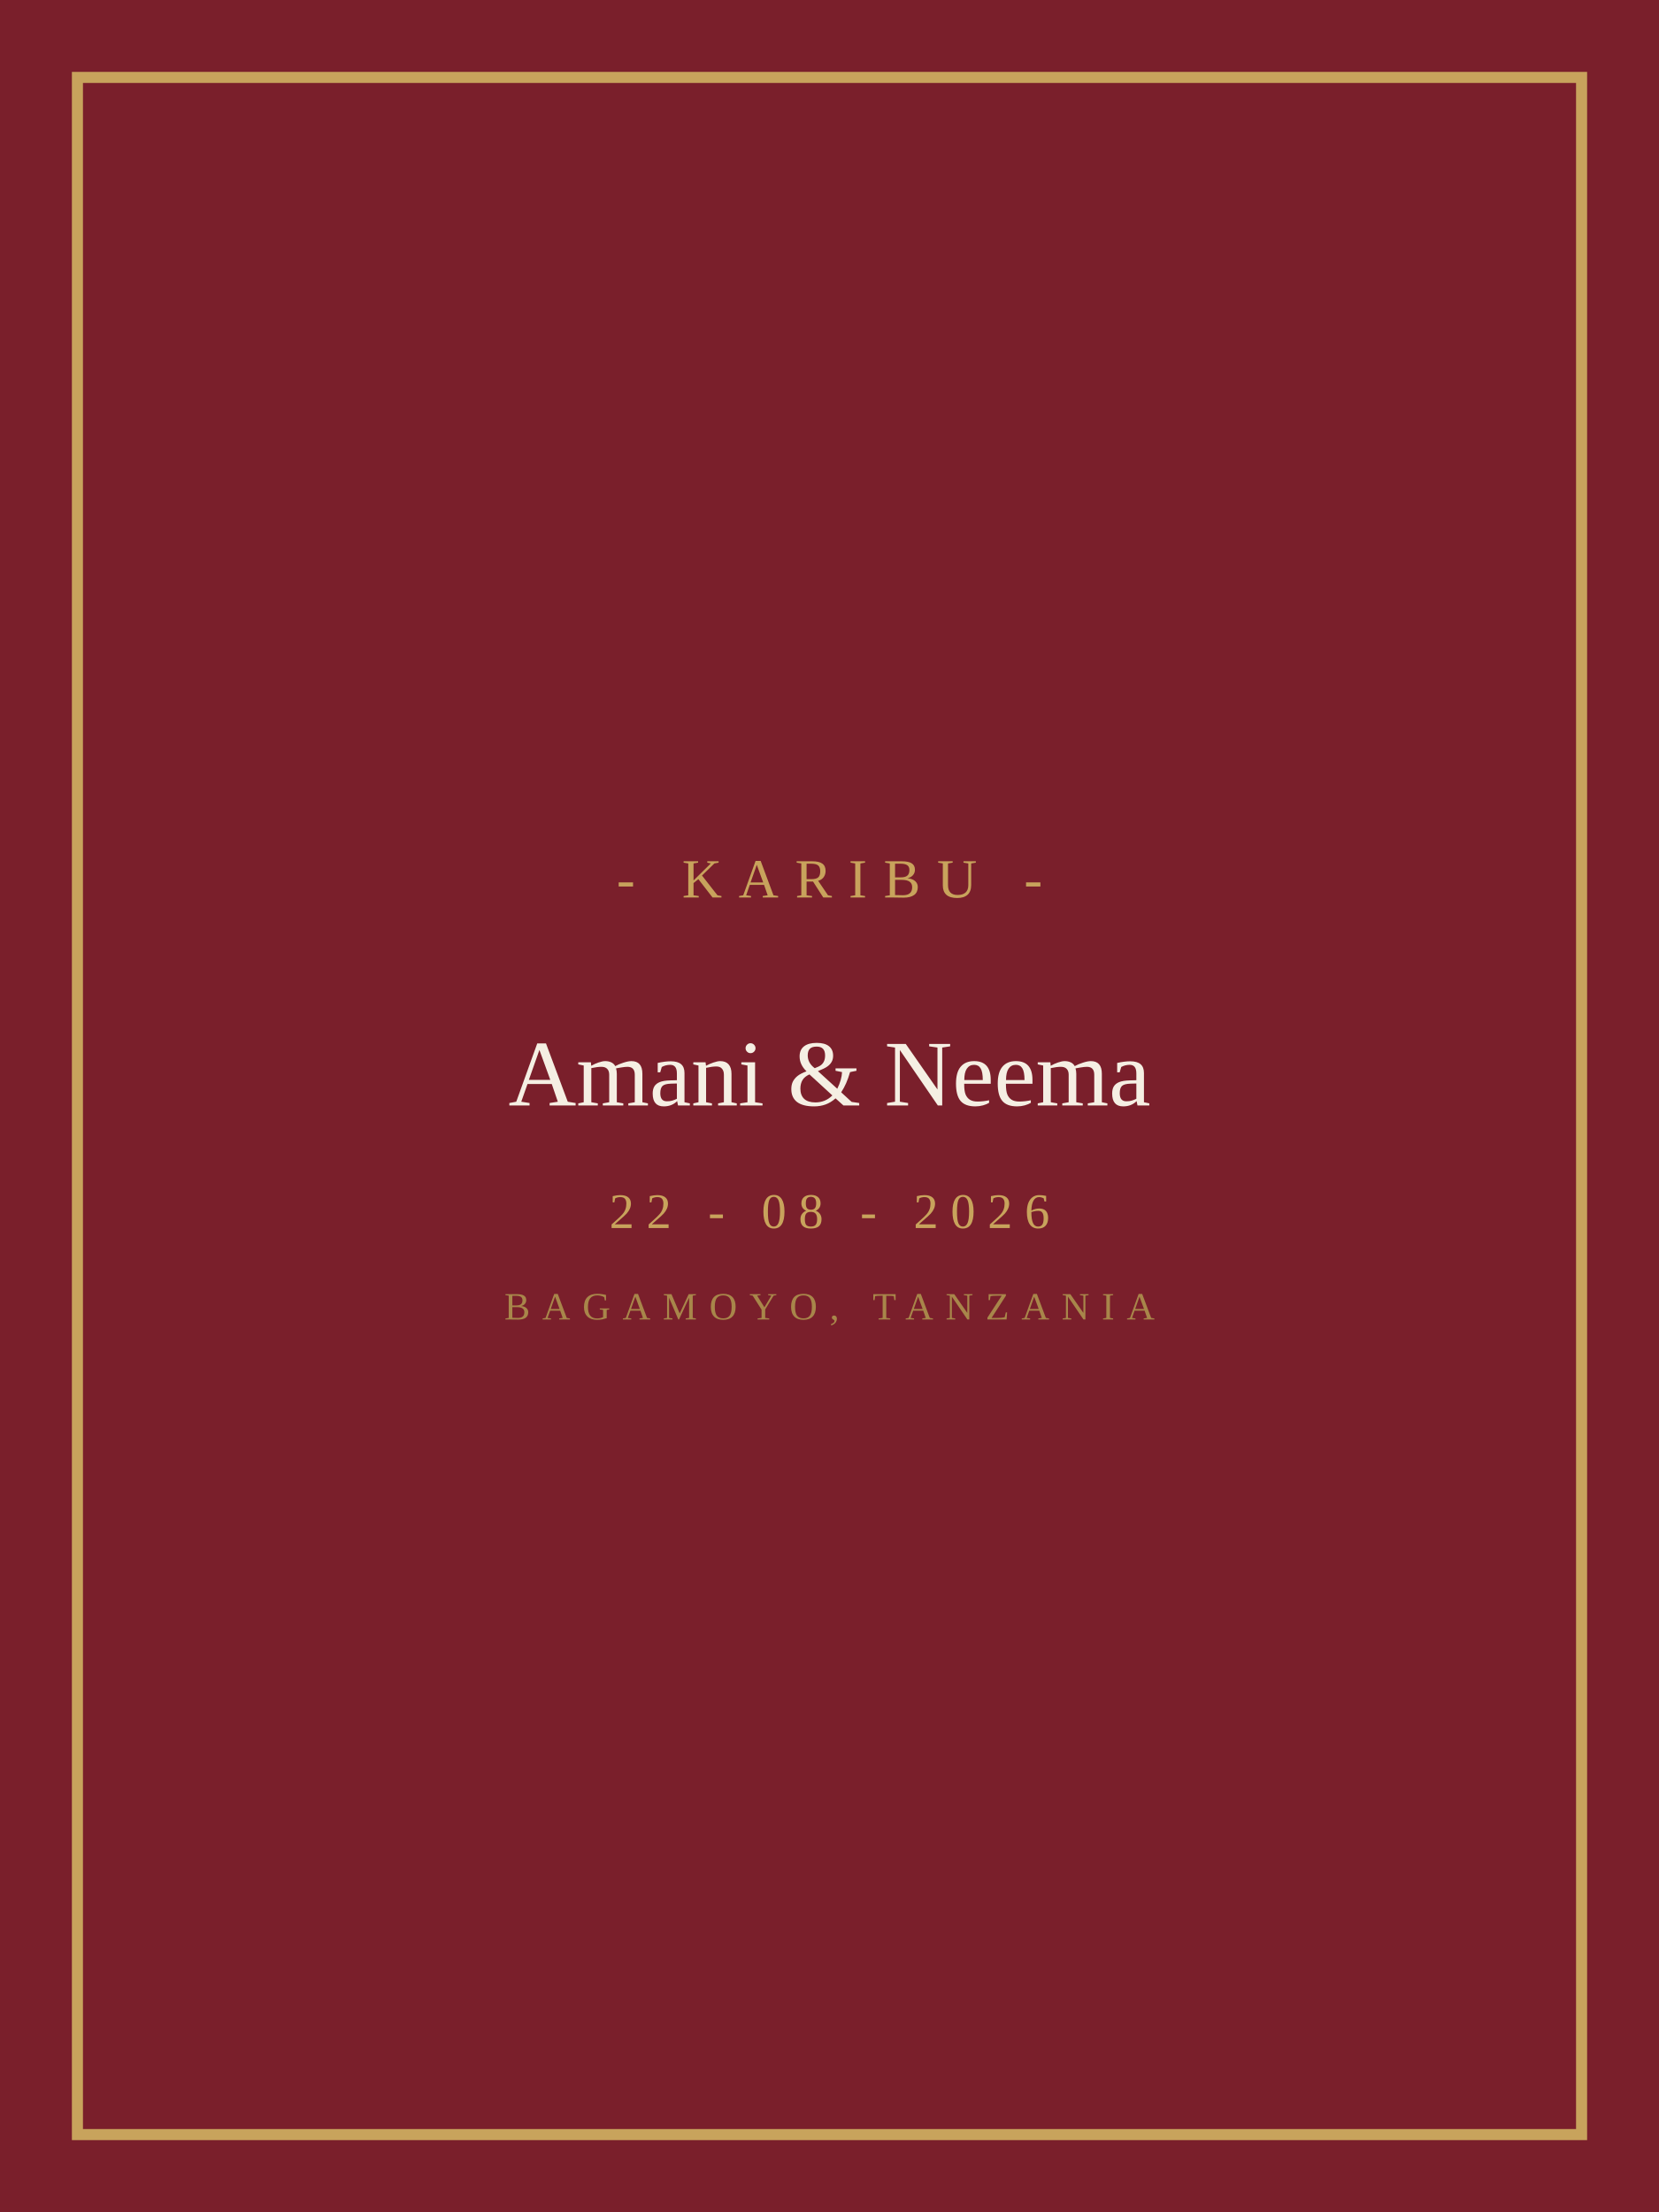
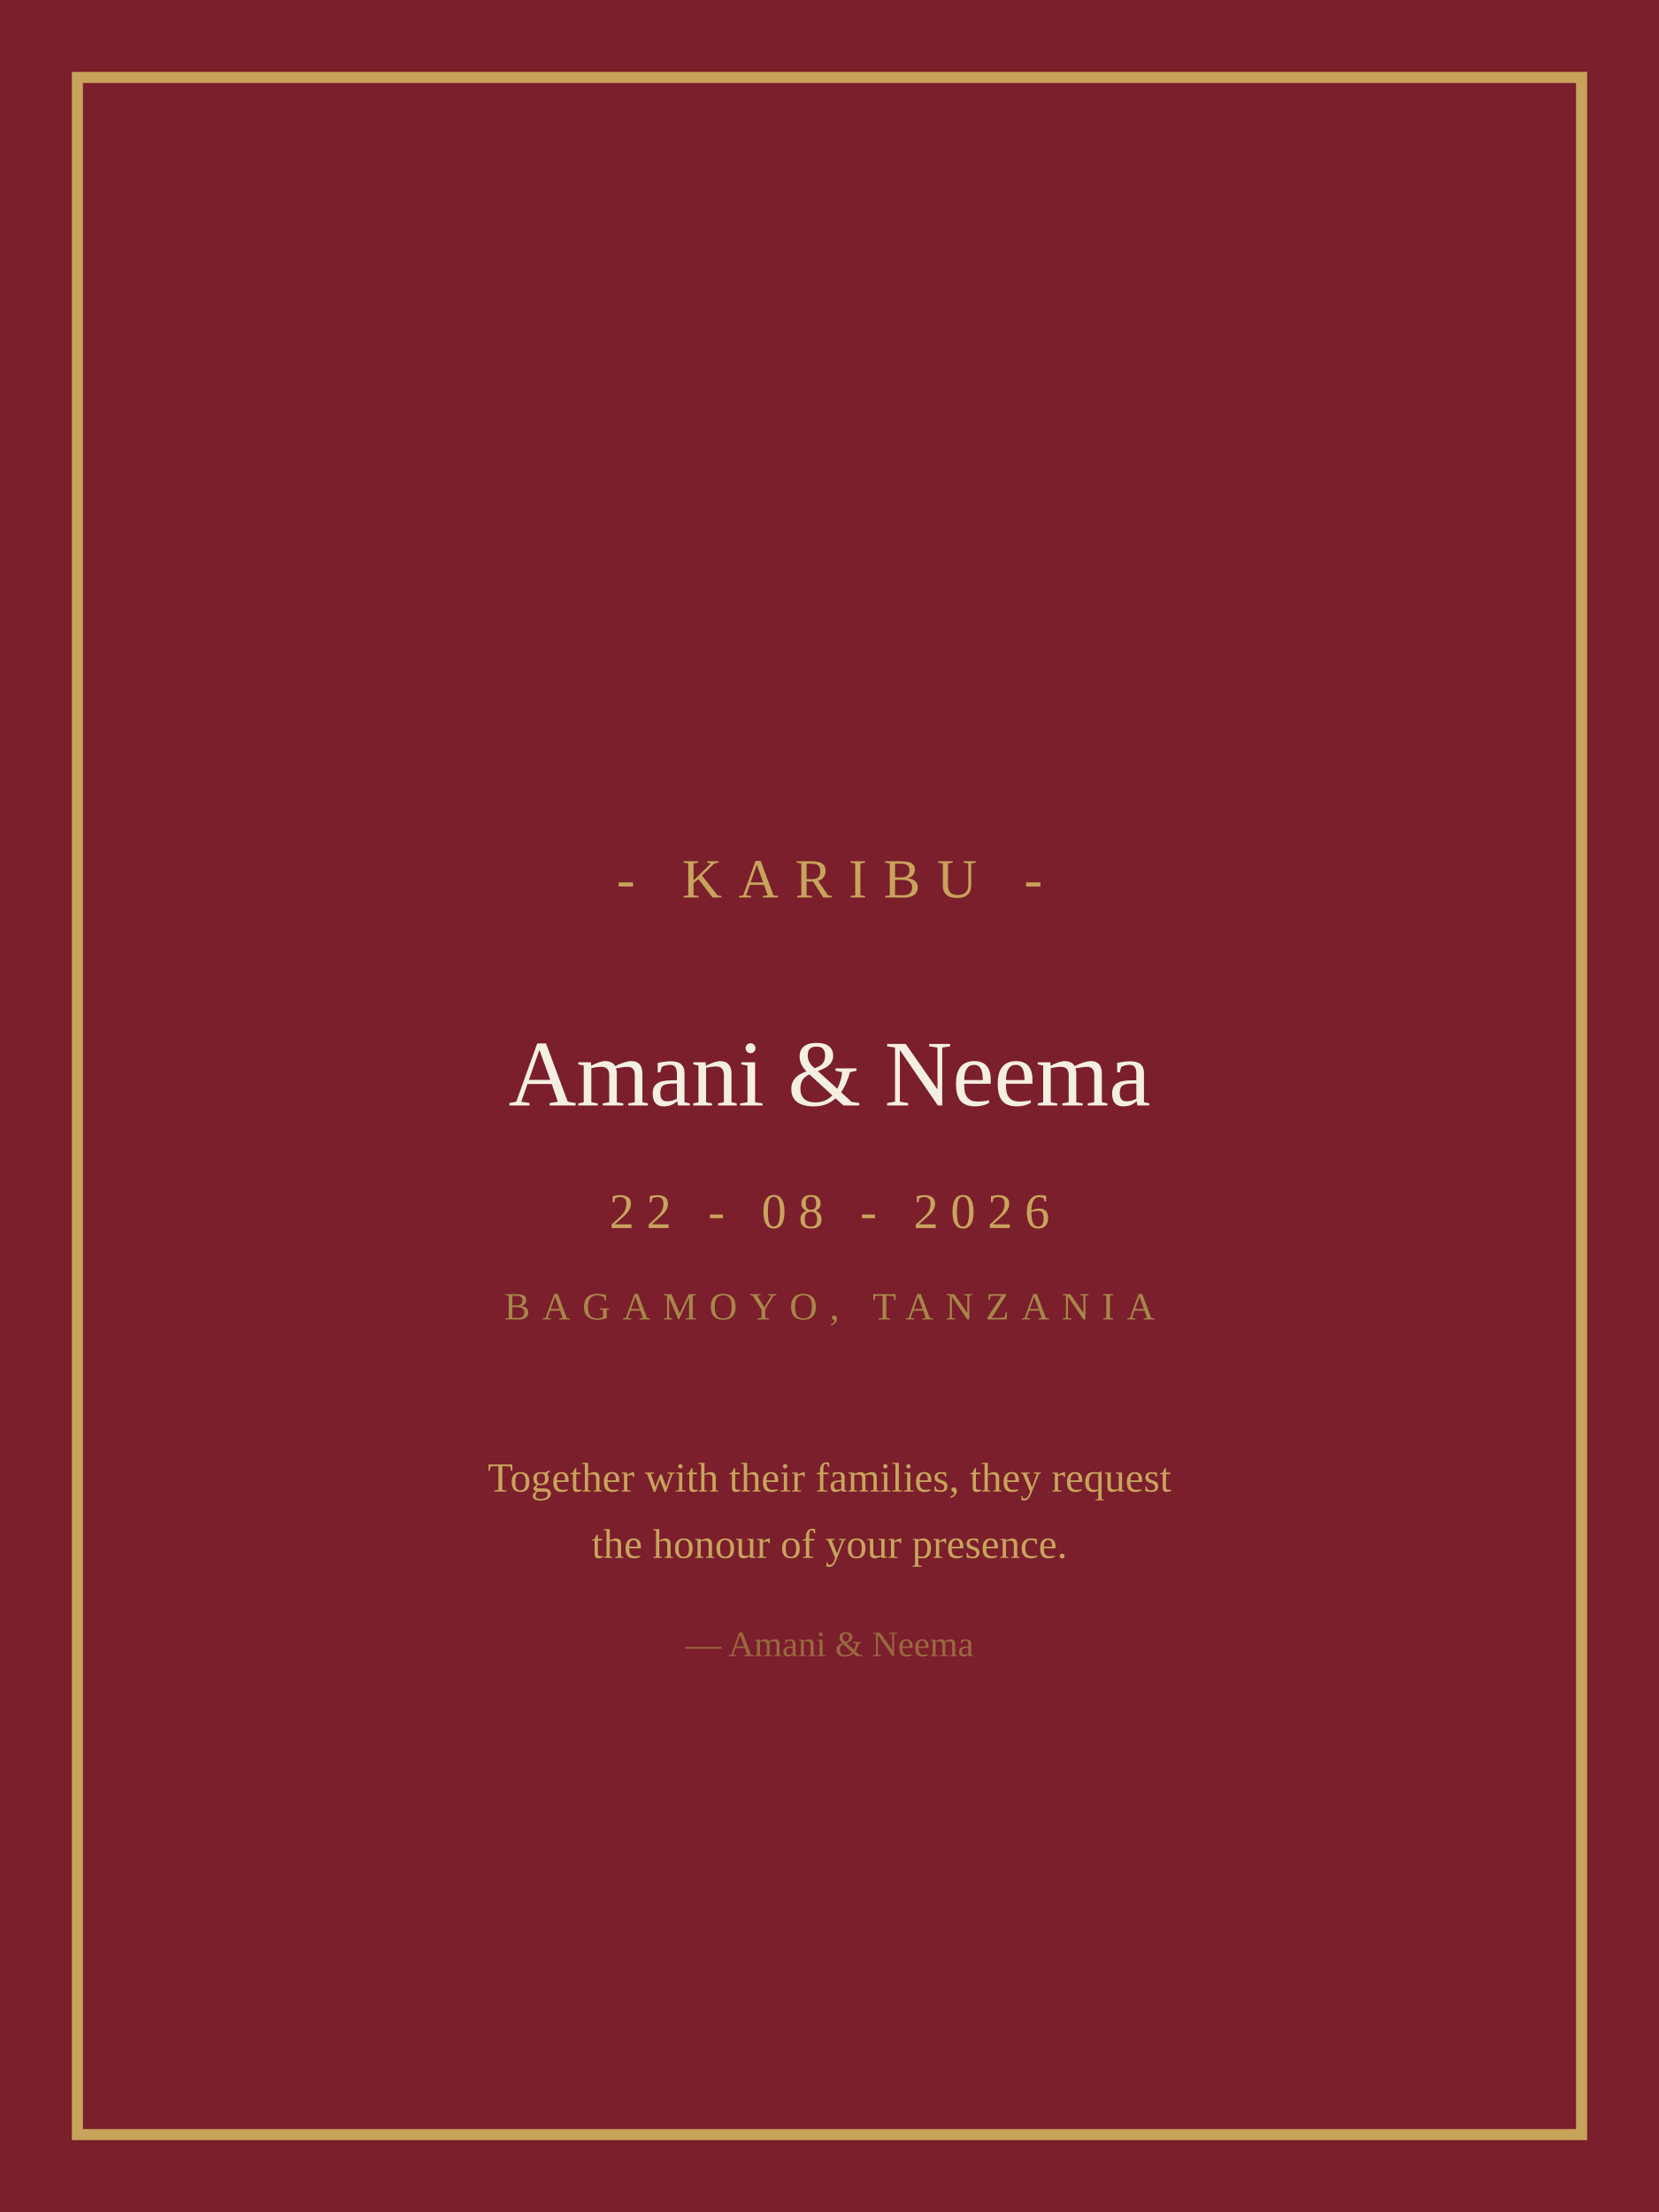
<svg xmlns="http://www.w3.org/2000/svg" viewBox="0 0 300 400" width="100%" height="100%" preserveAspectRatio="xMidYMid meet">
  <rect id="Background" width="300" height="400" fill="var(--iv-bg, #7A1F2B)" />
  <rect id="Decorative" x="14" y="14" width="272" height="372" fill="none" stroke="var(--iv-acc, #C8A35C)" stroke-width="2" />
  <text x="150" y="160" text-anchor="middle" dominant-baseline="middle" font-family="Georgia, 'Times New Roman', serif" font-size="10" letter-spacing="3" fill="var(--iv-acc, #C8A35C)">- KARIBU -</text>
  <g id="Names">
    <text x="150" y="196" text-anchor="middle" dominant-baseline="middle" font-family="Georgia, 'Times New Roman', serif" font-size="17" fill="var(--iv-tp, #F5EFE3)">Amani &amp; Neema</text>
  </g>
  <g id="Date">
    <text x="150" y="220" text-anchor="middle" dominant-baseline="middle" font-family="Georgia, 'Times New Roman', serif" font-size="9" letter-spacing="2.2" fill="var(--iv-ts, #C8A35C)">22 - 08 - 2026</text>
  </g>
  <g id="Venue">
    <text x="150" y="237" text-anchor="middle" dominant-baseline="middle" font-family="Georgia, 'Times New Roman', serif" font-size="7" letter-spacing="2.2" fill="var(--iv-mut, #A8864A)">BAGAMOYO, TANZANIA</text>
  </g>
+   <g id="Message">
+     <text x="150" y="268" text-anchor="middle" dominant-baseline="middle" font-family="Georgia, 'Times New Roman', serif" font-size="7.5" fill="var(--iv-ts, #C8A35C)">Together with their families, they request</text>
+     <text x="150" y="280" text-anchor="middle" dominant-baseline="middle" font-family="Georgia, 'Times New Roman', serif" font-size="7.5" fill="var(--iv-ts, #C8A35C)">the honour of your presence.</text>
+   </g>
+   <g id="Attribution">
+     <text x="150" y="298" text-anchor="middle" dominant-baseline="middle" font-family="Georgia, 'Times New Roman', serif" font-size="6.5" fill="var(--iv-mut, rgba(168,134,74,0.7))">— Amani &amp; Neema</text>
+   </g>
</svg>
